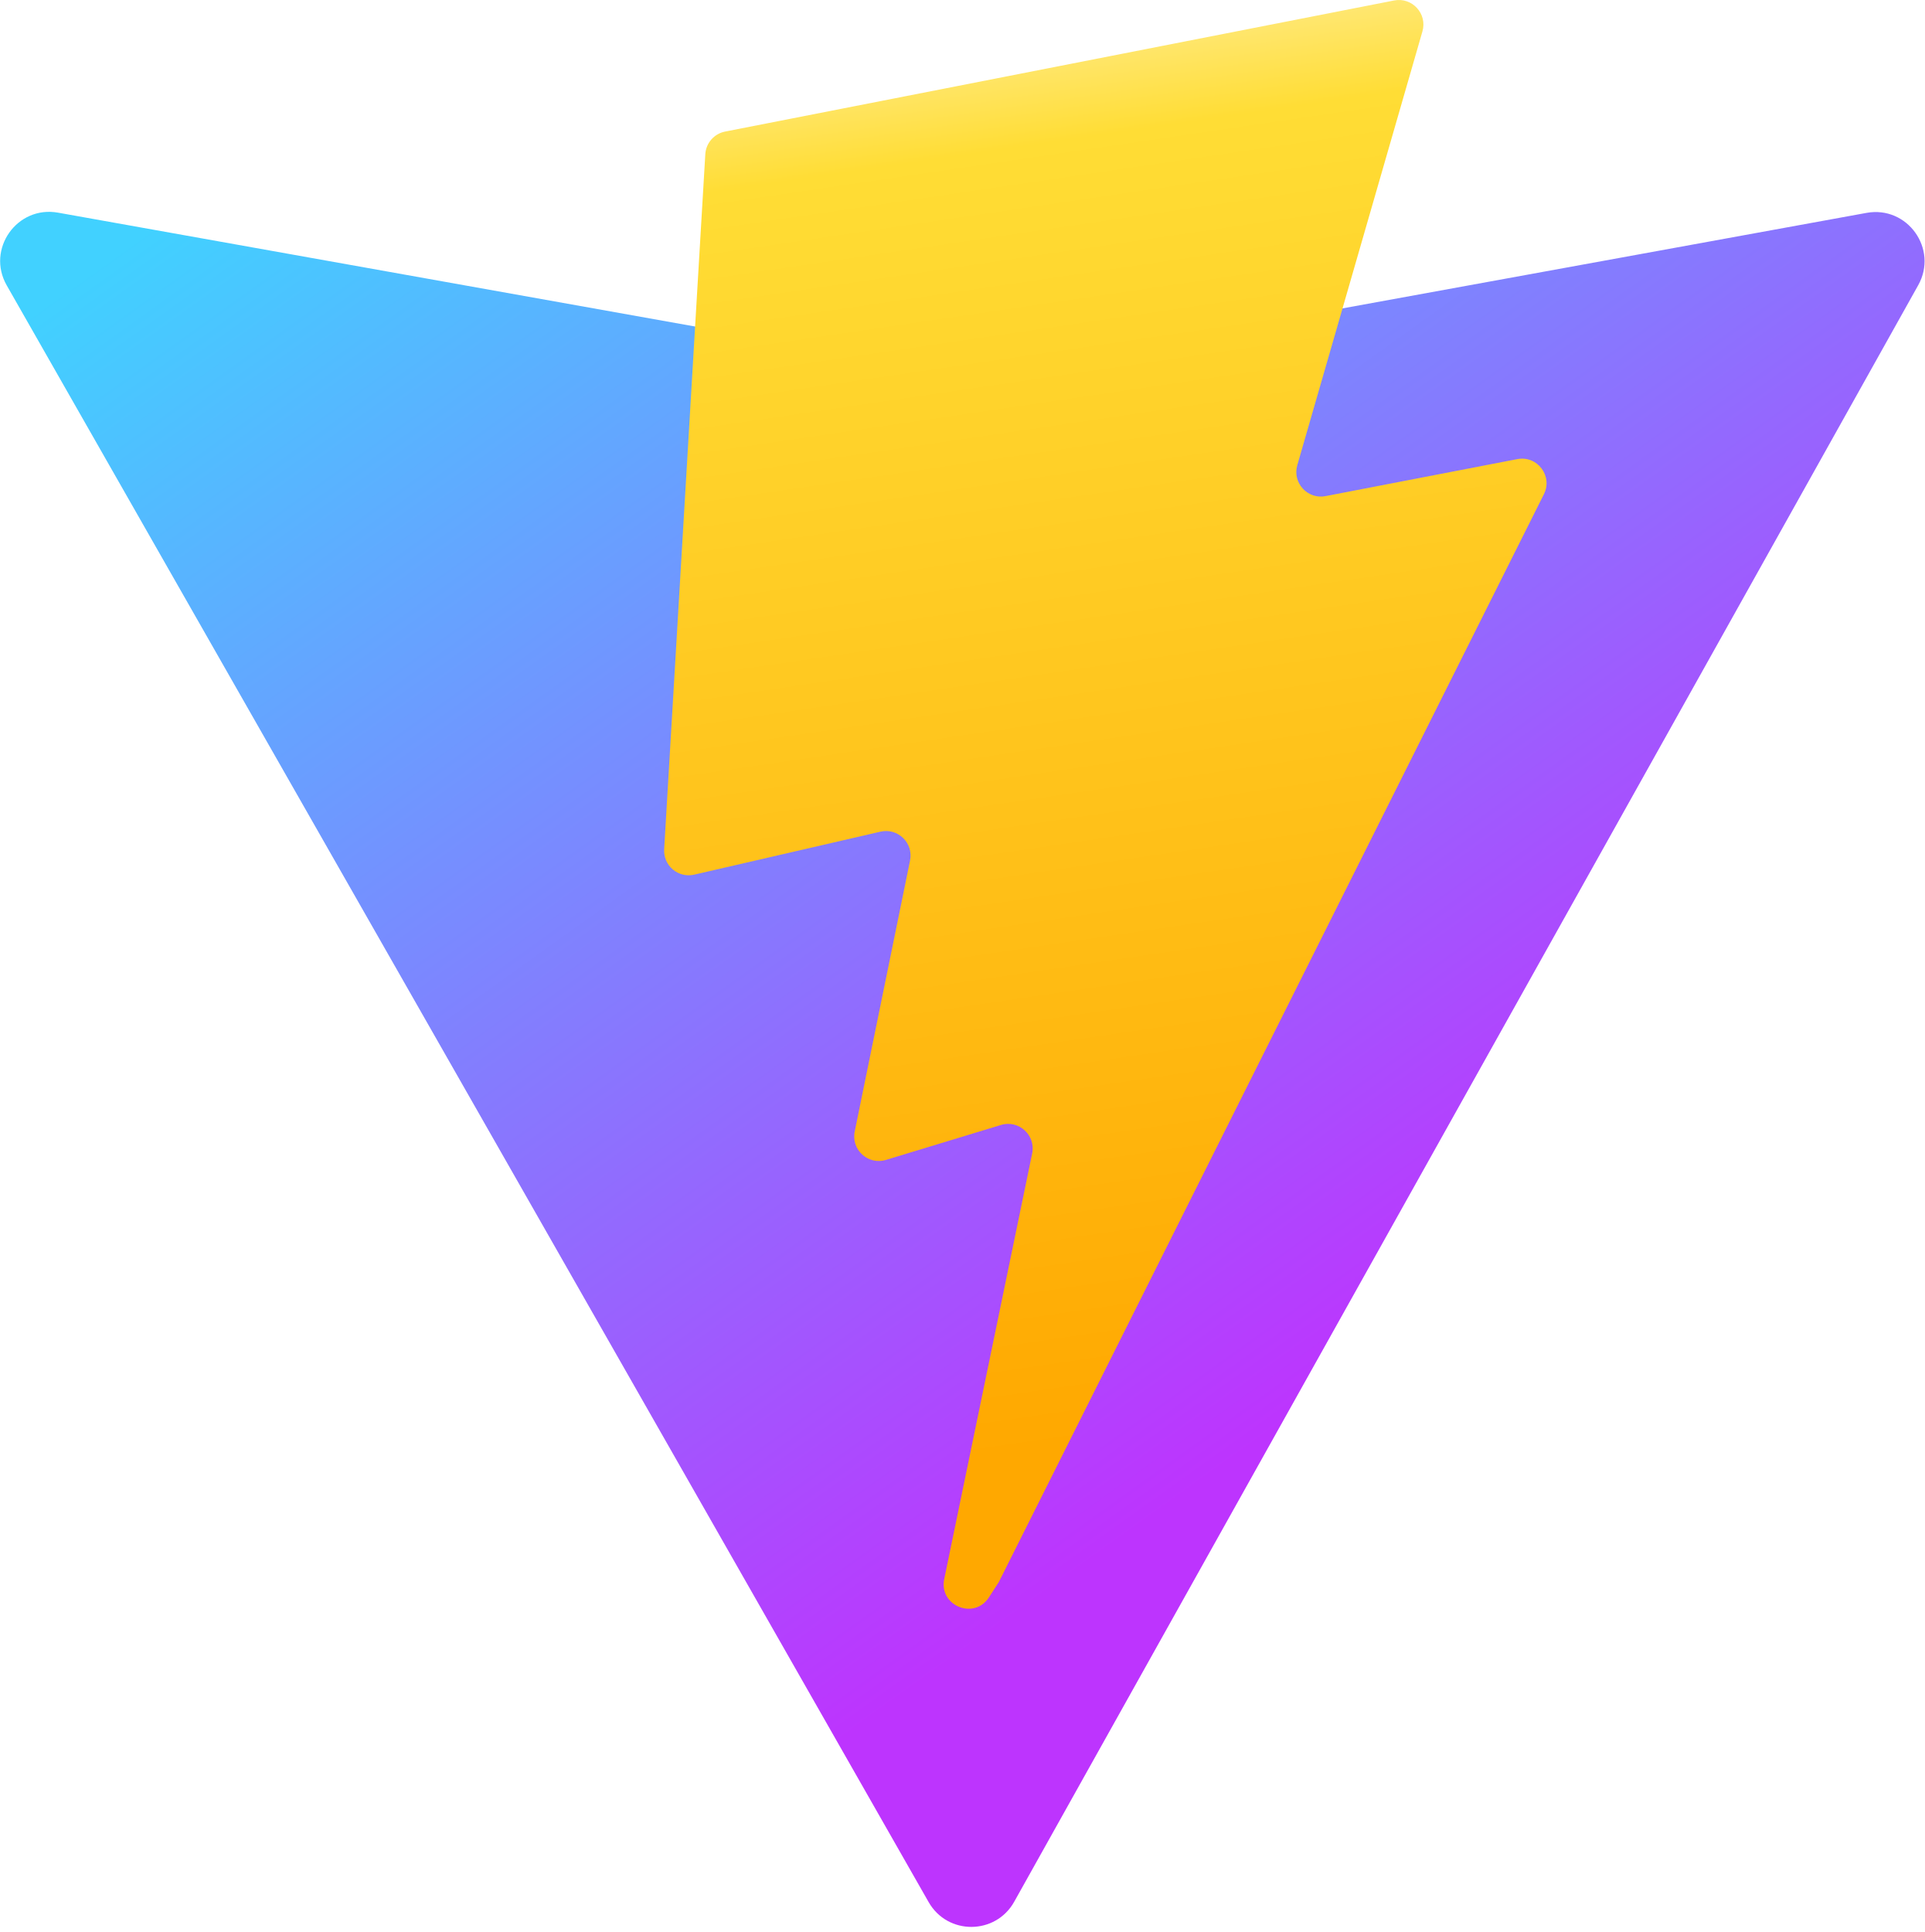
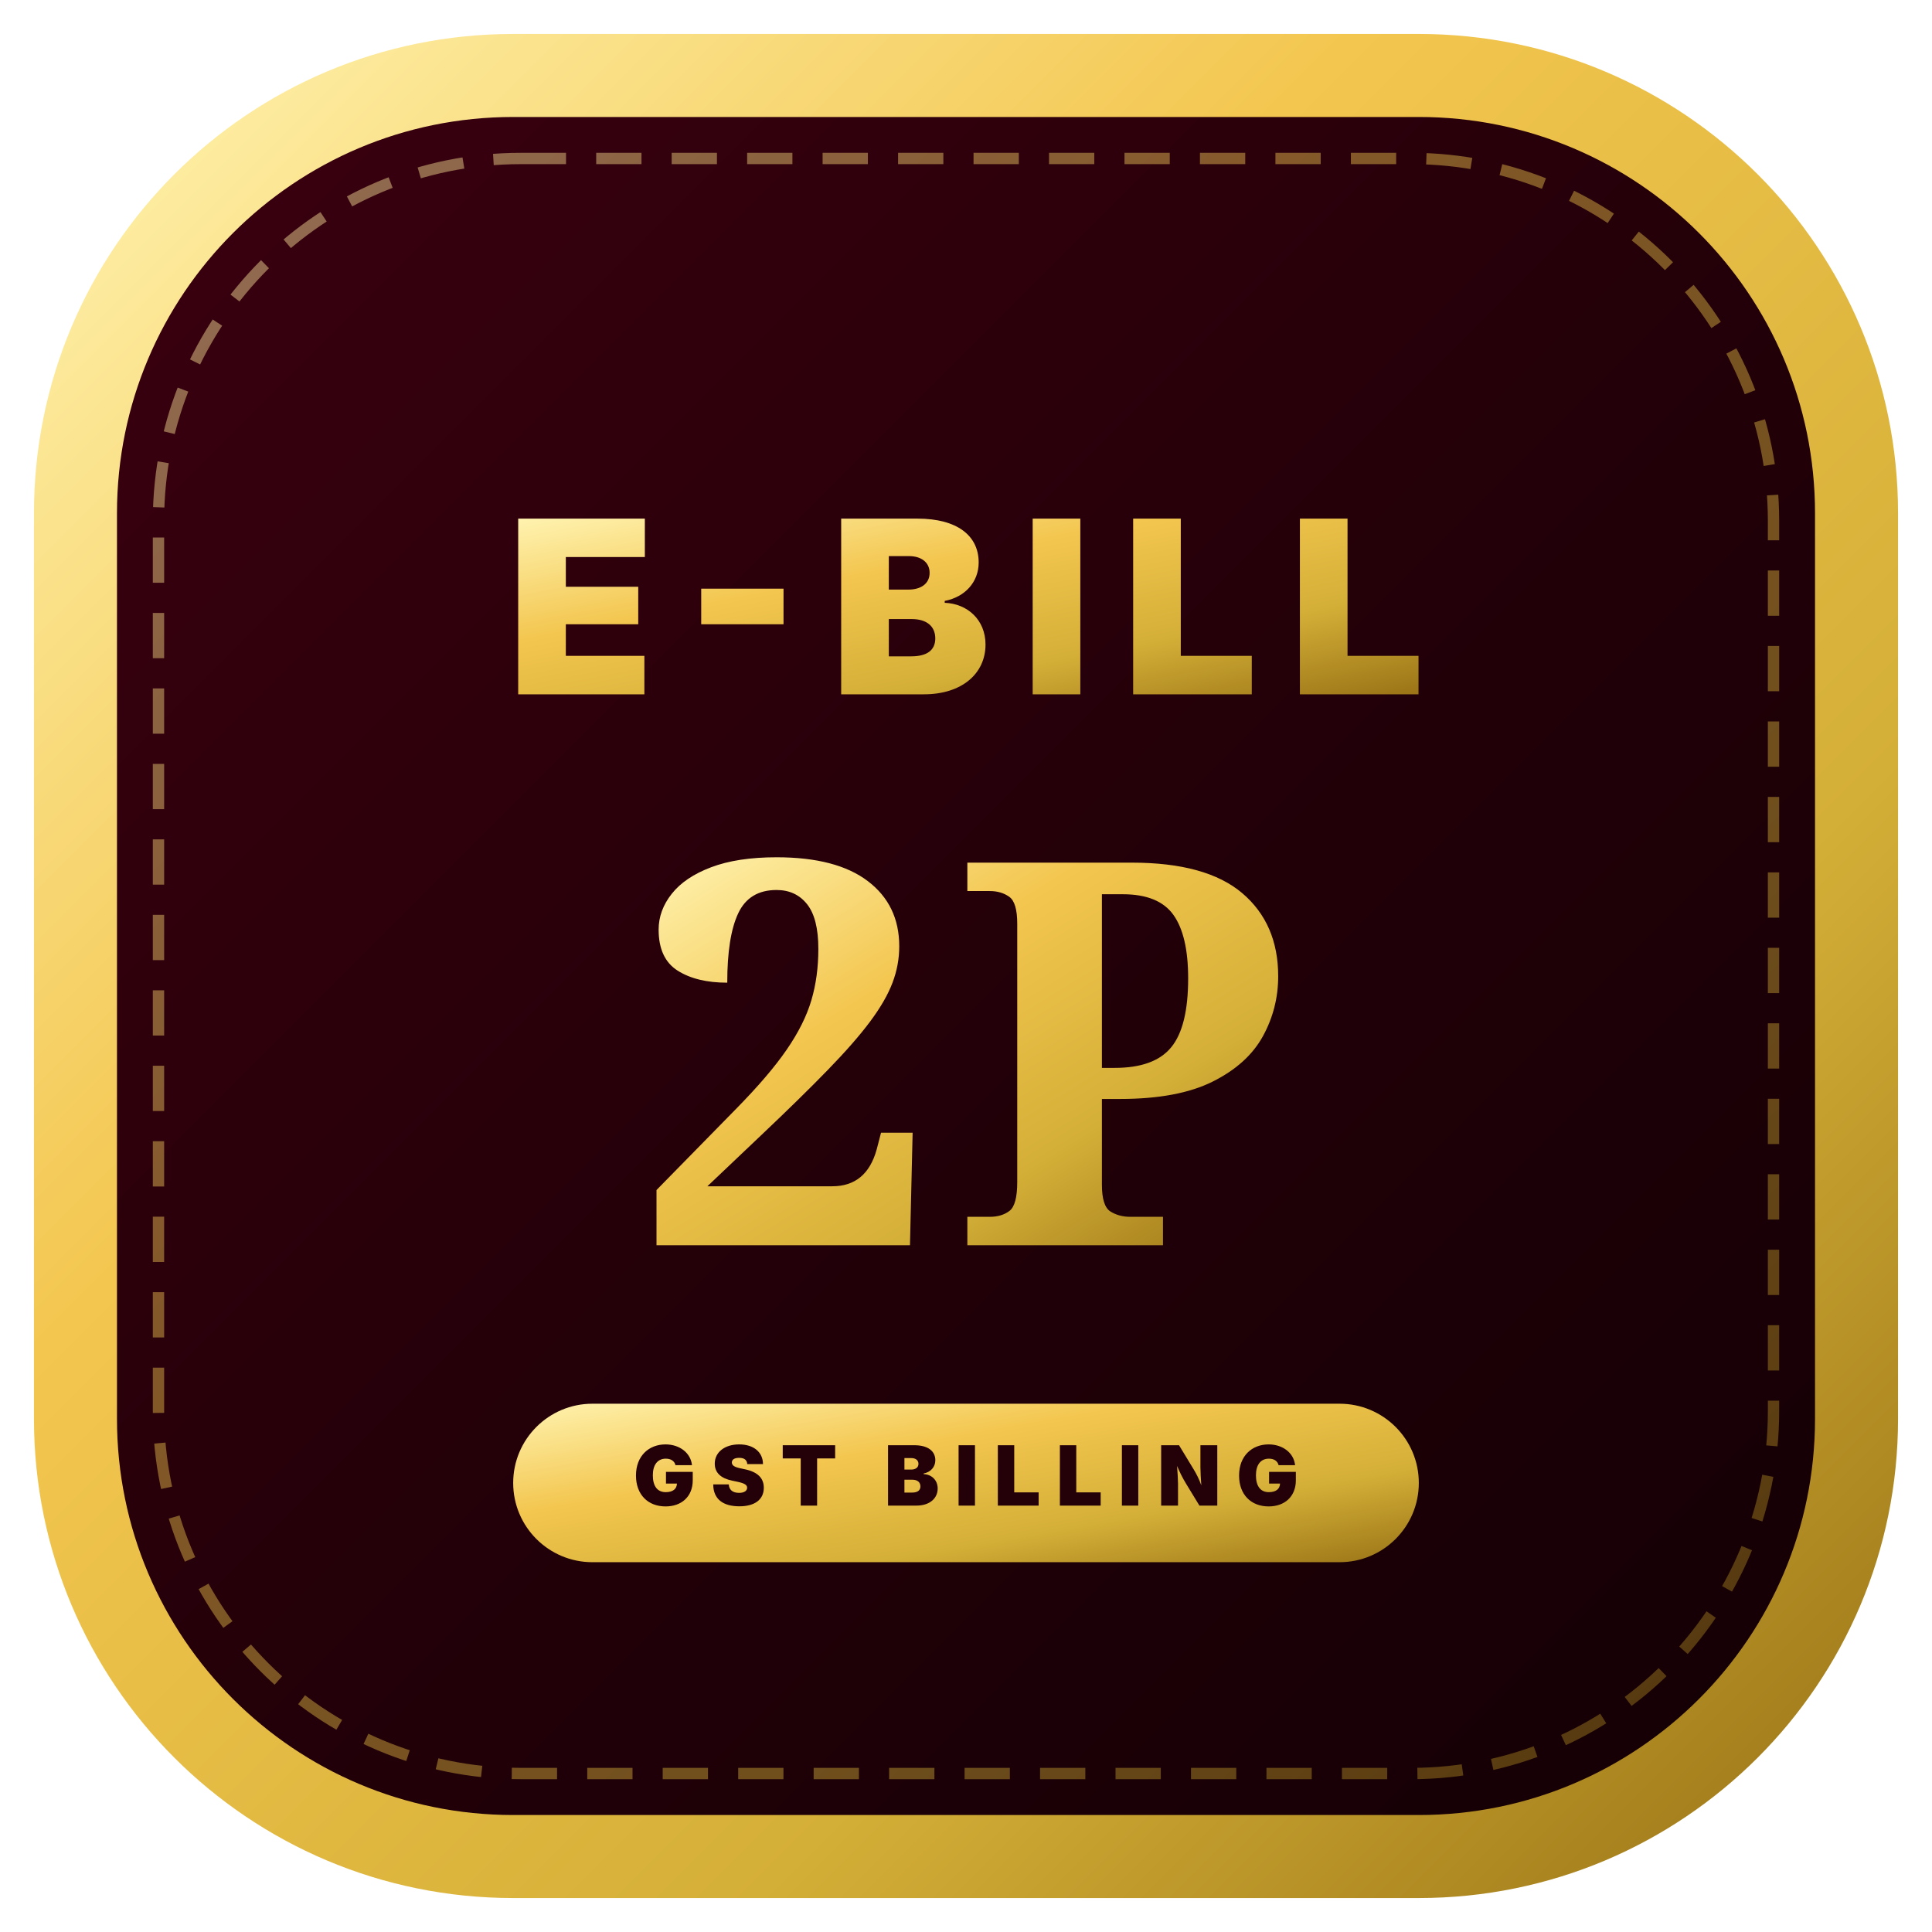
- <svg xmlns="http://www.w3.org/2000/svg" aria-hidden="true" role="img" class="iconify iconify--logos" width="31.88" height="32" preserveAspectRatio="xMidYMid meet" viewBox="0 0 256 257">
+ <svg xmlns="http://www.w3.org/2000/svg" viewBox="0 0 512 512" width="100%" height="100%">
  <defs>
-     <linearGradient id="IconifyId1813088fe1fbc01fb466" x1="-.828%" x2="57.636%" y1="7.652%" y2="78.411%">
-       <stop offset="0%" stop-color="#41D1FF" />
-       <stop offset="100%" stop-color="#BD34FE" />
+     <linearGradient id="bgGrad" x1="0%" y1="0%" x2="100%" y2="100%">
+       <stop offset="0%" stop-color="#3D0010" />
+       <stop offset="50%" stop-color="#240009" />
+       <stop offset="100%" stop-color="#120004" />
    </linearGradient>
-     <linearGradient id="IconifyId1813088fe1fbc01fb467" x1="43.376%" x2="50.316%" y1="2.242%" y2="89.03%">
-       <stop offset="0%" stop-color="#FFEA83" />
-       <stop offset="8.333%" stop-color="#FFDD35" />
-       <stop offset="100%" stop-color="#FFA800" />
+     <linearGradient id="goldGrad" x1="0%" y1="0%" x2="100%" y2="100%">
+       <stop offset="0%" stop-color="#FFF3B0" />
+       <stop offset="35%" stop-color="#F3C64F" />
+       <stop offset="70%" stop-color="#D4AF37" />
+       <stop offset="100%" stop-color="#9A7416" />
    </linearGradient>
  </defs>
-   <path fill="url(#IconifyId1813088fe1fbc01fb466)" d="M255.153 37.938L134.897 252.976c-2.483 4.44-8.862 4.466-11.382.048L.875 37.958c-2.746-4.814 1.371-10.646 6.827-9.67l120.385 21.517a6.537 6.537 0 0 0 2.322-.004l117.867-21.483c5.438-.991 9.574 4.796 6.877 9.62Z" />
-   <path fill="url(#IconifyId1813088fe1fbc01fb467)" d="M185.432.063L96.44 17.501a3.268 3.268 0 0 0-2.634 3.014l-5.474 92.456a3.268 3.268 0 0 0 3.997 3.378l24.777-5.718c2.318-.535 4.413 1.507 3.936 3.838l-7.361 36.047c-.495 2.426 1.782 4.5 4.151 3.78l15.304-4.649c2.372-.72 4.652 1.36 4.15 3.788l-11.698 56.621c-.732 3.542 3.979 5.473 5.943 2.437l1.313-2.028l72.516-144.72c1.215-2.423-.88-5.186-3.54-4.672l-25.505 4.922c-2.396.462-4.435-1.77-3.759-4.114l16.646-57.705c.677-2.35-1.37-4.583-3.769-4.113Z" />
+   <rect x="20" y="20" width="472" height="472" rx="116" fill="url(#bgGrad)" stroke="url(#goldGrad)" stroke-width="22" />
+   <rect x="42" y="42" width="428" height="428" rx="96" fill="none" stroke="url(#goldGrad)" stroke-width="3" stroke-opacity="0.45" stroke-dasharray="12 8" />
+   <g transform="translate(256, 256)">
+     <text x="0" y="-72" font-family="system-ui, -apple-system, sans-serif" font-size="64" font-weight="900" fill="url(#goldGrad)" text-anchor="middle" letter-spacing="8">E-BILL</text>
+     <text x="0" y="74" font-family="Georgia, serif" font-size="142" font-weight="900" fill="url(#goldGrad)" text-anchor="middle" letter-spacing="4">2P</text>
+     <rect x="-120" y="116" width="240" height="42" rx="21" fill="url(#goldGrad)" />
+     <text x="0" y="143" font-family="system-ui, -apple-system, sans-serif" font-size="22" font-weight="900" fill="#240009" text-anchor="middle" letter-spacing="4">GST BILLING</text>
+   </g>
</svg>
